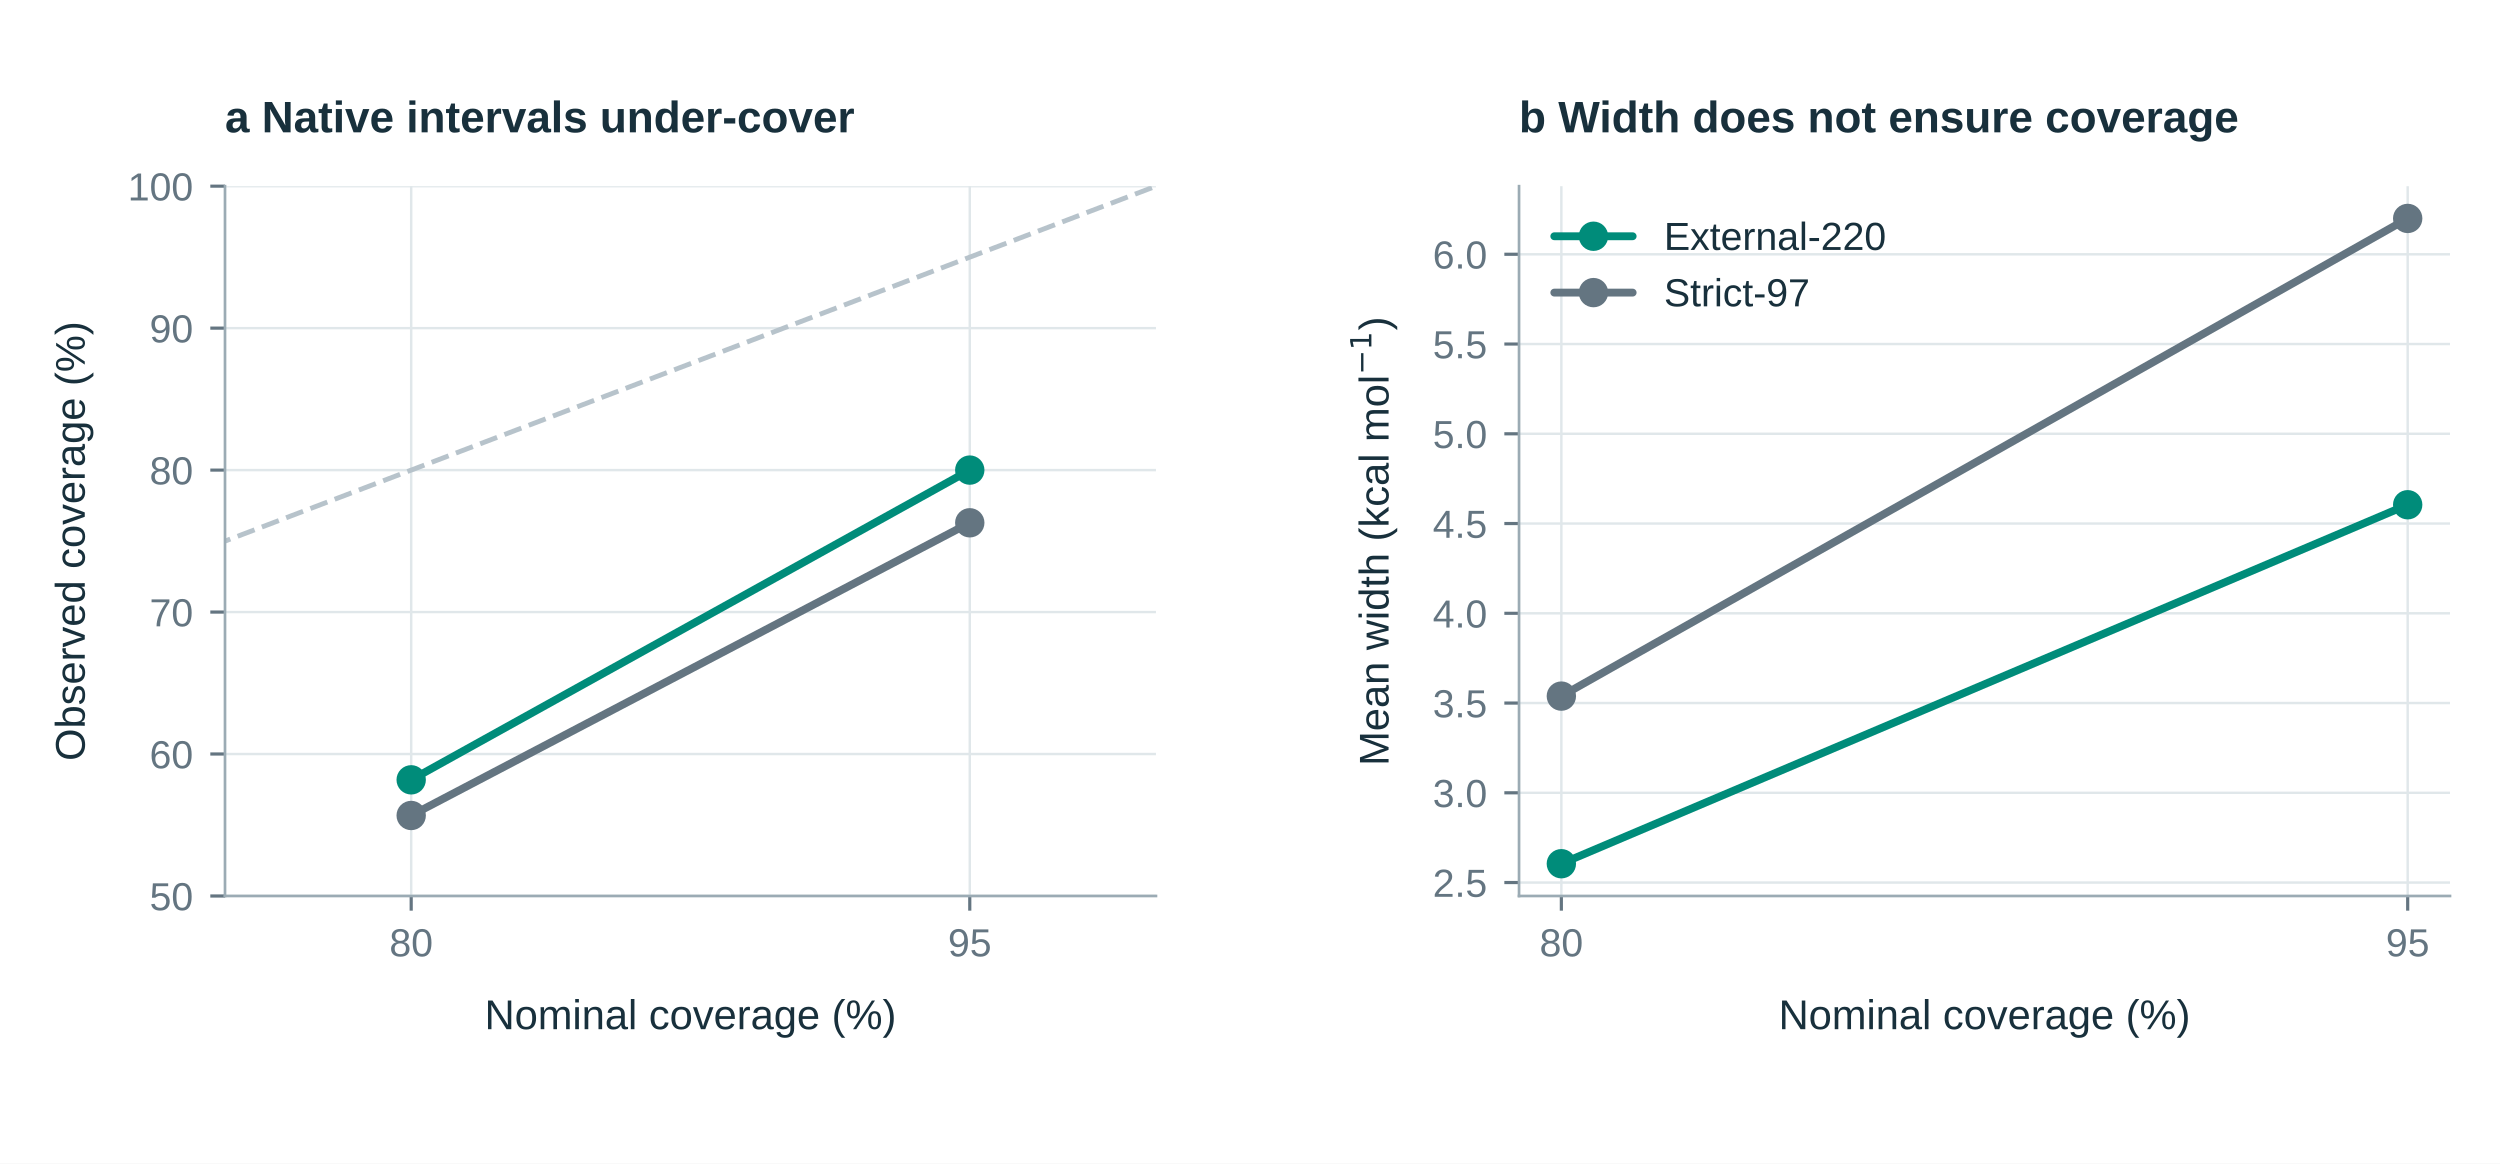
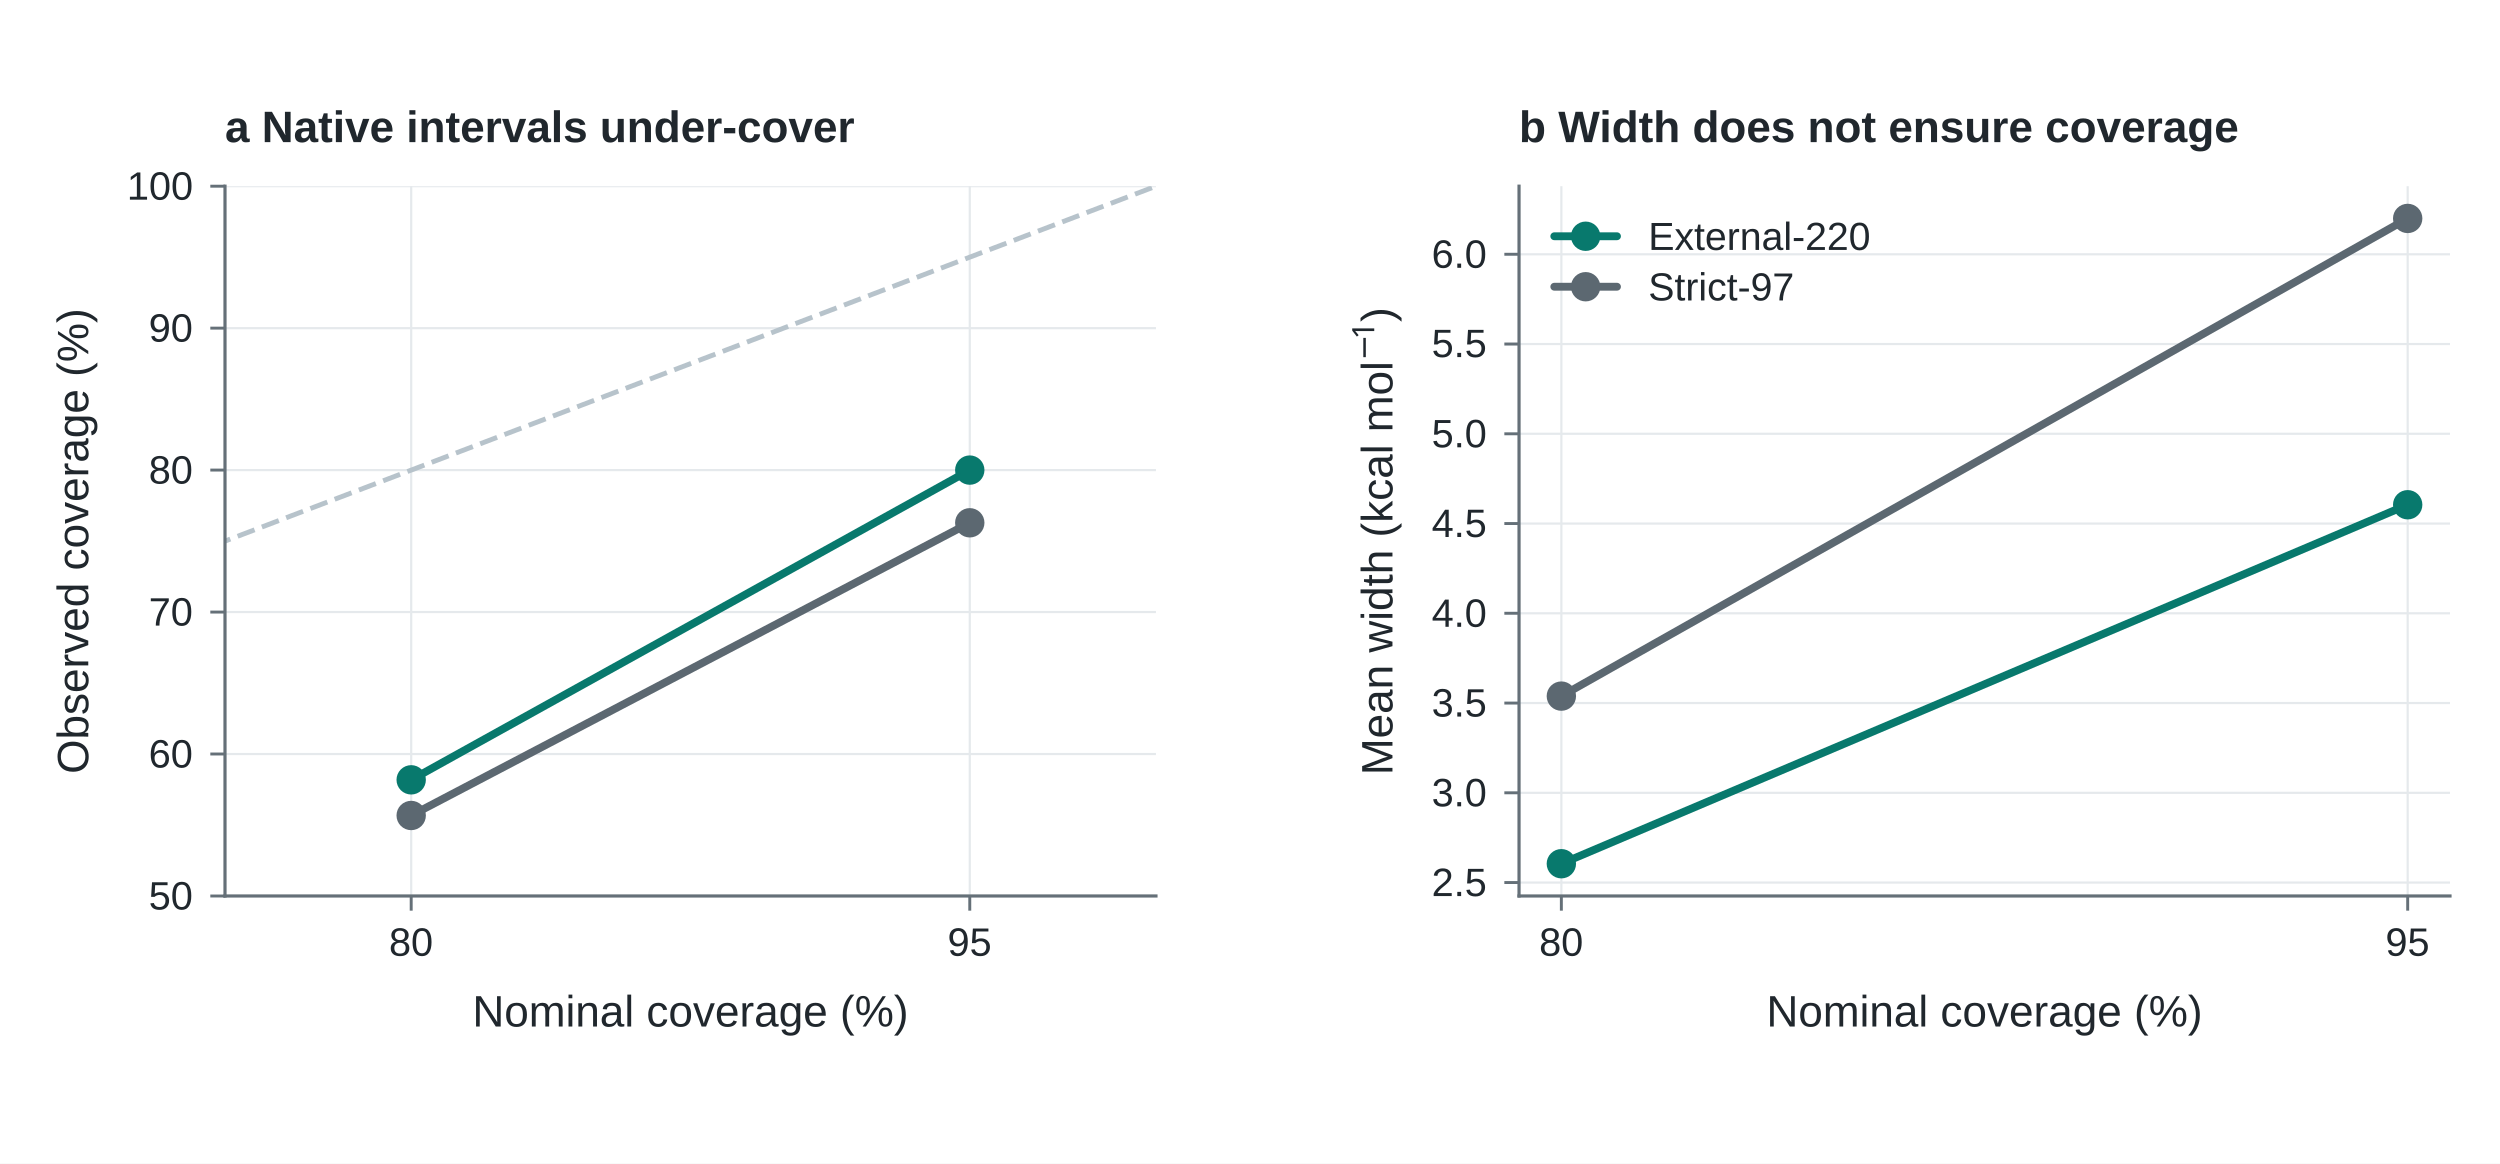
<svg xmlns="http://www.w3.org/2000/svg" xmlns:xlink="http://www.w3.org/1999/xlink" width="510.48pt" height="237.6pt" viewBox="0 0 510.48 237.6" version="1.1">
  <defs>
    <style type="text/css">*{stroke-linejoin: round; stroke-linecap: butt}</style>
  </defs>
  <g id="figure_1">
    <g id="patch_1">
      <path d="M 0 237.6 L 510.48 237.6 L 510.48 0 L 0 0 z " style="fill: #ffffff" />
    </g>
    <g id="axes_1">
      <g id="patch_2">
        <path d="M 45.943 182.952 L 236.038 182.952 L 236.038 38.016 L 45.943 38.016 z " style="fill: #ffffff" />
      </g>
      <g id="matplotlib.axis_1">
        <g id="xtick_1">
          <g id="line2d_1">
-             <path d="M 83.962 182.952 L 83.962 38.016 " clip-path="url(#p29844c9029)" style="fill: none; stroke: #e0e7ea; stroke-width: 0.5; stroke-linecap: round" />
+             <path d="M 83.962 182.952 L 83.962 38.016 " clip-path="url(#p29844c9029)" style="fill: none; stroke: #e5e9ec; stroke-width: 0.45; stroke-linecap: round" />
          </g>
          <g id="line2d_2">
            <defs>
-               <path id="m340f50b17a" d="M 0 0 L 0 3 " style="stroke: #647581; stroke-width: 0.65" />
+               <path id="mc942ff639a" d="M 0 0 L 0 3 " style="stroke: #657078; stroke-width: 0.6" />
            </defs>
            <g>
-               <use xlink:href="#m340f50b17a" x="83.962" y="182.952" style="fill: #647581; stroke: #647581; stroke-width: 0.65" />
+               <use xlink:href="#mc942ff639a" x="83.962" y="182.952" style="fill: #657078; stroke: #657078; stroke-width: 0.6" />
            </g>
          </g>
          <g id="text_1">
-             <text style="font-size: 8px; font-family: 'Arial'; text-anchor: middle; fill: #647581" x="83.962" y="195.276" transform="rotate(-0 83.96221 195.2762)">80</text>
+             <g style="fill: #20272d" transform="translate(79.42621 195.349)">
+               <text>
+                 <tspan x="0" y="-0.188" style="font-size: 8.1px; font-family: 'Arial'; fill: #20272d">8</tspan>
+                 <tspan x="4.501" y="-0.188" style="font-size: 8.1px; font-family: 'Arial'; fill: #20272d">0</tspan>
+               </text>
+             </g>
          </g>
        </g>
        <g id="xtick_2">
          <g id="line2d_3">
-             <path d="M 198.019 182.952 L 198.019 38.016 " clip-path="url(#p29844c9029)" style="fill: none; stroke: #e0e7ea; stroke-width: 0.5; stroke-linecap: round" />
+             <path d="M 198.019 182.952 L 198.019 38.016 " clip-path="url(#p29844c9029)" style="fill: none; stroke: #e5e9ec; stroke-width: 0.45; stroke-linecap: round" />
          </g>
          <g id="line2d_4">
            <g>
-               <use xlink:href="#m340f50b17a" x="198.019" y="182.952" style="fill: #647581; stroke: #647581; stroke-width: 0.65" />
+               <use xlink:href="#mc942ff639a" x="198.019" y="182.952" style="fill: #657078; stroke: #657078; stroke-width: 0.6" />
            </g>
          </g>
          <g id="text_2">
-             <text style="font-size: 8px; font-family: 'Arial'; text-anchor: middle; fill: #647581" x="198.019" y="195.276" transform="rotate(-0 198.0192 195.2762)">95</text>
+             <g style="fill: #20272d" transform="translate(193.4832 195.349)">
+               <text>
+                 <tspan x="0" y="-0.188" style="font-size: 8.1px; font-family: 'Arial'; fill: #20272d">9</tspan>
+                 <tspan x="4.501" y="-0.188" style="font-size: 8.1px; font-family: 'Arial'; fill: #20272d">5</tspan>
+               </text>
+             </g>
          </g>
        </g>
        <g id="text_3">
-           <text style="font-size: 8.5px; font-family: 'Arial'; text-anchor: middle; fill: #18303c" x="140.991" y="210.148" transform="rotate(-0 140.9907 210.148)">Nominal coverage (%)</text>
+           <text style="font-size: 9px; font-family: 'Arial'; text-anchor: middle; fill: #20272d" x="140.991" y="209.606" transform="rotate(-0 140.9907 209.6059)">Nominal coverage (%)</text>
        </g>
      </g>
      <g id="matplotlib.axis_2">
        <g id="ytick_1">
          <g id="line2d_5">
-             <path d="M 45.943 182.952 L 236.038 182.952 " clip-path="url(#p29844c9029)" style="fill: none; stroke: #e0e7ea; stroke-width: 0.5; stroke-linecap: round" />
+             <path d="M 45.943 182.952 L 236.038 182.952 " clip-path="url(#p29844c9029)" style="fill: none; stroke: #e5e9ec; stroke-width: 0.45; stroke-linecap: round" />
          </g>
          <g id="line2d_6">
            <defs>
-               <path id="m88a74166aa" d="M 0 0 L -3 0 " style="stroke: #647581; stroke-width: 0.65" />
+               <path id="ma92b5dee7b" d="M 0 0 L -3 0 " style="stroke: #657078; stroke-width: 0.6" />
            </defs>
            <g>
-               <use xlink:href="#m88a74166aa" x="45.943" y="182.952" style="fill: #647581; stroke: #647581; stroke-width: 0.65" />
+               <use xlink:href="#ma92b5dee7b" x="45.943" y="182.952" style="fill: #657078; stroke: #657078; stroke-width: 0.6" />
            </g>
          </g>
          <g id="text_4">
-             <text style="font-size: 8px; font-family: 'Arial'; text-anchor: end; fill: #647581" x="39.443" y="185.864" transform="rotate(-0 39.4432 185.8641)">50</text>
+             <g style="fill: #20272d" transform="translate(30.3712 185.9005)">
+               <text>
+                 <tspan x="0" y="-0.188" style="font-size: 8.1px; font-family: 'Arial'; fill: #20272d">5</tspan>
+                 <tspan x="4.501" y="-0.188" style="font-size: 8.1px; font-family: 'Arial'; fill: #20272d">0</tspan>
+               </text>
+             </g>
          </g>
        </g>
        <g id="ytick_2">
          <g id="line2d_7">
-             <path d="M 45.943 153.965 L 236.038 153.965 " clip-path="url(#p29844c9029)" style="fill: none; stroke: #e0e7ea; stroke-width: 0.5; stroke-linecap: round" />
+             <path d="M 45.943 153.965 L 236.038 153.965 " clip-path="url(#p29844c9029)" style="fill: none; stroke: #e5e9ec; stroke-width: 0.45; stroke-linecap: round" />
          </g>
          <g id="line2d_8">
            <g>
-               <use xlink:href="#m88a74166aa" x="45.943" y="153.965" style="fill: #647581; stroke: #647581; stroke-width: 0.65" />
+               <use xlink:href="#ma92b5dee7b" x="45.943" y="153.965" style="fill: #657078; stroke: #657078; stroke-width: 0.6" />
            </g>
          </g>
          <g id="text_5">
-             <text style="font-size: 8px; font-family: 'Arial'; text-anchor: end; fill: #647581" x="39.443" y="156.877" transform="rotate(-0 39.4432 156.8769)">60</text>
+             <g style="fill: #20272d" transform="translate(30.3712 156.9133)">
+               <text>
+                 <tspan x="0" y="-0.188" style="font-size: 8.1px; font-family: 'Arial'; fill: #20272d">6</tspan>
+                 <tspan x="4.501" y="-0.188" style="font-size: 8.1px; font-family: 'Arial'; fill: #20272d">0</tspan>
+               </text>
+             </g>
          </g>
        </g>
        <g id="ytick_3">
          <g id="line2d_9">
-             <path d="M 45.943 124.978 L 236.038 124.978 " clip-path="url(#p29844c9029)" style="fill: none; stroke: #e0e7ea; stroke-width: 0.5; stroke-linecap: round" />
+             <path d="M 45.943 124.978 L 236.038 124.978 " clip-path="url(#p29844c9029)" style="fill: none; stroke: #e5e9ec; stroke-width: 0.45; stroke-linecap: round" />
          </g>
          <g id="line2d_10">
            <g>
-               <use xlink:href="#m88a74166aa" x="45.943" y="124.978" style="fill: #647581; stroke: #647581; stroke-width: 0.65" />
+               <use xlink:href="#ma92b5dee7b" x="45.943" y="124.978" style="fill: #657078; stroke: #657078; stroke-width: 0.6" />
            </g>
          </g>
          <g id="text_6">
-             <text style="font-size: 8px; font-family: 'Arial'; text-anchor: end; fill: #647581" x="39.443" y="127.89" transform="rotate(-0 39.4432 127.8897)">70</text>
+             <g style="fill: #20272d" transform="translate(30.3712 127.9261)">
+               <text>
+                 <tspan x="0" y="-0.188" style="font-size: 8.1px; font-family: 'Arial'; fill: #20272d">7</tspan>
+                 <tspan x="4.501" y="-0.188" style="font-size: 8.1px; font-family: 'Arial'; fill: #20272d">0</tspan>
+               </text>
+             </g>
          </g>
        </g>
        <g id="ytick_4">
          <g id="line2d_11">
-             <path d="M 45.943 95.99 L 236.038 95.99 " clip-path="url(#p29844c9029)" style="fill: none; stroke: #e0e7ea; stroke-width: 0.5; stroke-linecap: round" />
+             <path d="M 45.943 95.99 L 236.038 95.99 " clip-path="url(#p29844c9029)" style="fill: none; stroke: #e5e9ec; stroke-width: 0.45; stroke-linecap: round" />
          </g>
          <g id="line2d_12">
            <g>
-               <use xlink:href="#m88a74166aa" x="45.943" y="95.99" style="fill: #647581; stroke: #647581; stroke-width: 0.65" />
+               <use xlink:href="#ma92b5dee7b" x="45.943" y="95.99" style="fill: #657078; stroke: #657078; stroke-width: 0.6" />
            </g>
          </g>
          <g id="text_7">
-             <text style="font-size: 8px; font-family: 'Arial'; text-anchor: end; fill: #647581" x="39.443" y="98.903" transform="rotate(-0 39.4432 98.90251)">80</text>
+             <g style="fill: #20272d" transform="translate(30.3712 98.93891)">
+               <text>
+                 <tspan x="0" y="-0.188" style="font-size: 8.1px; font-family: 'Arial'; fill: #20272d">8</tspan>
+                 <tspan x="4.501" y="-0.188" style="font-size: 8.1px; font-family: 'Arial'; fill: #20272d">0</tspan>
+               </text>
+             </g>
          </g>
        </g>
        <g id="ytick_5">
          <g id="line2d_13">
-             <path d="M 45.943 67.003 L 236.038 67.003 " clip-path="url(#p29844c9029)" style="fill: none; stroke: #e0e7ea; stroke-width: 0.5; stroke-linecap: round" />
+             <path d="M 45.943 67.003 L 236.038 67.003 " clip-path="url(#p29844c9029)" style="fill: none; stroke: #e5e9ec; stroke-width: 0.45; stroke-linecap: round" />
          </g>
          <g id="line2d_14">
            <g>
-               <use xlink:href="#m88a74166aa" x="45.943" y="67.003" style="fill: #647581; stroke: #647581; stroke-width: 0.65" />
+               <use xlink:href="#ma92b5dee7b" x="45.943" y="67.003" style="fill: #657078; stroke: #657078; stroke-width: 0.6" />
            </g>
          </g>
          <g id="text_8">
-             <text style="font-size: 8px; font-family: 'Arial'; text-anchor: end; fill: #647581" x="39.443" y="69.915" transform="rotate(-0 39.4432 69.91531)">90</text>
+             <g style="fill: #20272d" transform="translate(30.3712 69.95171)">
+               <text>
+                 <tspan x="0" y="-0.188" style="font-size: 8.1px; font-family: 'Arial'; fill: #20272d">9</tspan>
+                 <tspan x="4.501" y="-0.188" style="font-size: 8.1px; font-family: 'Arial'; fill: #20272d">0</tspan>
+               </text>
+             </g>
          </g>
        </g>
        <g id="ytick_6">
          <g id="line2d_15">
-             <path d="M 45.943 38.016 L 236.038 38.016 " clip-path="url(#p29844c9029)" style="fill: none; stroke: #e0e7ea; stroke-width: 0.5; stroke-linecap: round" />
+             <path d="M 45.943 38.016 L 236.038 38.016 " clip-path="url(#p29844c9029)" style="fill: none; stroke: #e5e9ec; stroke-width: 0.45; stroke-linecap: round" />
          </g>
          <g id="line2d_16">
            <g>
-               <use xlink:href="#m88a74166aa" x="45.943" y="38.016" style="fill: #647581; stroke: #647581; stroke-width: 0.65" />
+               <use xlink:href="#ma92b5dee7b" x="45.943" y="38.016" style="fill: #657078; stroke: #657078; stroke-width: 0.6" />
            </g>
          </g>
          <g id="text_9">
-             <text style="font-size: 8px; font-family: 'Arial'; text-anchor: end; fill: #647581" x="39.443" y="40.928" transform="rotate(-0 39.4432 40.92811)">100</text>
+             <g style="fill: #20272d" transform="translate(25.9162 40.96451)">
+               <text>
+                 <tspan x="0" y="-0.188" style="font-size: 8.1px; font-family: 'Arial'; fill: #20272d">1</tspan>
+                 <tspan x="4.501" y="-0.188" style="font-size: 8.1px; font-family: 'Arial'; fill: #20272d">0</tspan>
+                 <tspan x="9.003" y="-0.188" style="font-size: 8.1px; font-family: 'Arial'; fill: #20272d">0</tspan>
+               </text>
+             </g>
          </g>
        </g>
        <g id="text_10">
-           <text style="font-size: 8.5px; font-family: 'Arial'; text-anchor: middle; fill: #18303c" x="17.308" y="110.484" transform="rotate(-90 17.30797 110.484)">Observed coverage (%)</text>
+           <text style="font-size: 9px; font-family: 'Arial'; text-anchor: middle; fill: #20272d" x="18.022" y="110.484" transform="rotate(-90 18.02198 110.484)">Observed coverage (%)</text>
        </g>
      </g>
      <g id="line2d_17">
-         <path d="M 83.962 159.235 L 198.019 95.99 " clip-path="url(#p29844c9029)" style="fill: none; stroke: #008c7a; stroke-width: 1.6; stroke-linecap: round" />
+         <path d="M 83.962 159.235 L 198.019 95.99 " clip-path="url(#p29844c9029)" style="fill: none; stroke: #08796d; stroke-width: 1.6; stroke-linecap: round" />
        <defs>
-           <path id="m83ac0d9db2" d="M 0 2.5 C 0.663 2.5 1.299 2.237 1.768 1.768 C 2.237 1.299 2.5 0.663 2.5 0 C 2.5 -0.663 2.237 -1.299 1.768 -1.768 C 1.299 -2.237 0.663 -2.5 0 -2.5 C -0.663 -2.5 -1.299 -2.237 -1.768 -1.768 C -2.237 -1.299 -2.5 -0.663 -2.5 0 C -2.5 0.663 -2.237 1.299 -1.768 1.768 C -1.299 2.237 -0.663 2.5 0 2.5 z " style="stroke: #008c7a" />
+           <path id="m6e6e0b9aa0" d="M 0 2.5 C 0.663 2.5 1.299 2.237 1.768 1.768 C 2.237 1.299 2.5 0.663 2.5 0 C 2.5 -0.663 2.237 -1.299 1.768 -1.768 C 1.299 -2.237 0.663 -2.5 0 -2.5 C -0.663 -2.5 -1.299 -2.237 -1.768 -1.768 C -2.237 -1.299 -2.5 -0.663 -2.5 0 C -2.5 0.663 -2.237 1.299 -1.768 1.768 C -1.299 2.237 -0.663 2.5 0 2.5 z " style="stroke: #08796d" />
        </defs>
        <g clip-path="url(#p29844c9029)">
-           <use xlink:href="#m83ac0d9db2" x="83.962" y="159.235" style="fill: #008c7a; stroke: #008c7a" />
-           <use xlink:href="#m83ac0d9db2" x="198.019" y="95.99" style="fill: #008c7a; stroke: #008c7a" />
+           <use xlink:href="#m6e6e0b9aa0" x="83.962" y="159.235" style="fill: #08796d; stroke: #08796d" />
+           <use xlink:href="#m6e6e0b9aa0" x="198.019" y="95.99" style="fill: #08796d; stroke: #08796d" />
        </g>
      </g>
      <g id="line2d_18">
-         <path d="M 83.962 166.516 L 198.019 106.749 " clip-path="url(#p29844c9029)" style="fill: none; stroke: #647581; stroke-width: 1.6; stroke-linecap: round" />
+         <path d="M 83.962 166.516 L 198.019 106.749 " clip-path="url(#p29844c9029)" style="fill: none; stroke: #5c6871; stroke-width: 1.6; stroke-linecap: round" />
        <defs>
-           <path id="m5857e7aac3" d="M 0 2.5 C 0.663 2.5 1.299 2.237 1.768 1.768 C 2.237 1.299 2.5 0.663 2.5 0 C 2.5 -0.663 2.237 -1.299 1.768 -1.768 C 1.299 -2.237 0.663 -2.5 0 -2.5 C -0.663 -2.5 -1.299 -2.237 -1.768 -1.768 C -2.237 -1.299 -2.5 -0.663 -2.5 0 C -2.5 0.663 -2.237 1.299 -1.768 1.768 C -1.299 2.237 -0.663 2.5 0 2.5 z " style="stroke: #647581" />
+           <path id="mc5d1fe14ae" d="M 0 2.5 C 0.663 2.5 1.299 2.237 1.768 1.768 C 2.237 1.299 2.5 0.663 2.5 0 C 2.5 -0.663 2.237 -1.299 1.768 -1.768 C 1.299 -2.237 0.663 -2.5 0 -2.5 C -0.663 -2.5 -1.299 -2.237 -1.768 -1.768 C -2.237 -1.299 -2.5 -0.663 -2.5 0 C -2.5 0.663 -2.237 1.299 -1.768 1.768 C -1.299 2.237 -0.663 2.5 0 2.5 z " style="stroke: #5c6871" />
        </defs>
        <g clip-path="url(#p29844c9029)">
-           <use xlink:href="#m5857e7aac3" x="83.962" y="166.516" style="fill: #647581; stroke: #647581" />
-           <use xlink:href="#m5857e7aac3" x="198.019" y="106.749" style="fill: #647581; stroke: #647581" />
+           <use xlink:href="#mc5d1fe14ae" x="83.962" y="166.516" style="fill: #5c6871; stroke: #5c6871" />
+           <use xlink:href="#mc5d1fe14ae" x="198.019" y="106.749" style="fill: #5c6871; stroke: #5c6871" />
        </g>
      </g>
      <g id="line2d_19">
        <path d="M -1 128.38 L 236.038 38.016 " clip-path="url(#p29844c9029)" style="fill: none; stroke-dasharray: 3.7,1.6; stroke-dashoffset: 0; stroke: #b7c3cb" />
      </g>
      <g id="patch_3">
-         <path d="M 45.943 182.952 L 45.943 38.016 " style="fill: none; stroke: #9babb4; stroke-width: 0.55; stroke-linejoin: miter; stroke-linecap: square" />
+         <path d="M 45.943 182.952 L 45.943 38.016 " style="fill: none; stroke: #657078; stroke-width: 0.65; stroke-linejoin: miter; stroke-linecap: square" />
      </g>
      <g id="patch_4">
-         <path d="M 45.943 182.952 L 236.038 182.952 " style="fill: none; stroke: #9babb4; stroke-width: 0.55; stroke-linejoin: miter; stroke-linecap: square" />
+         <path d="M 45.943 182.952 L 236.038 182.952 " style="fill: none; stroke: #657078; stroke-width: 0.65; stroke-linejoin: miter; stroke-linecap: square" />
      </g>
      <g id="text_11">
-         <text style="font-weight: 700; font-size: 9px; font-family: 'Arial'; text-anchor: start; fill: #18303c" x="45.943" y="27.016" transform="rotate(-0 45.9432 27.016)">a  Native intervals under-cover</text>
+         <text style="font-weight: 700; font-size: 9px; font-family: 'Arial'; text-anchor: start; fill: #20272d" x="45.943" y="29.016" transform="rotate(-0 45.9432 29.016)">a  Native intervals under-cover</text>
      </g>
    </g>
    <g id="axes_2">
      <g id="patch_5">
        <path d="M 310.175 182.952 L 500.27 182.952 L 500.27 38.016 L 310.175 38.016 z " style="fill: #ffffff" />
      </g>
      <g id="matplotlib.axis_3">
        <g id="xtick_3">
          <g id="line2d_20">
-             <path d="M 318.816 182.952 L 318.816 38.016 " clip-path="url(#p7d4bf83139)" style="fill: none; stroke: #e0e7ea; stroke-width: 0.5; stroke-linecap: round" />
+             <path d="M 318.816 182.952 L 318.816 38.016 " clip-path="url(#p7d4bf83139)" style="fill: none; stroke: #e5e9ec; stroke-width: 0.45; stroke-linecap: round" />
          </g>
          <g id="line2d_21">
            <g>
-               <use xlink:href="#m340f50b17a" x="318.816" y="182.952" style="fill: #647581; stroke: #647581; stroke-width: 0.65" />
+               <use xlink:href="#mc942ff639a" x="318.816" y="182.952" style="fill: #657078; stroke: #657078; stroke-width: 0.6" />
            </g>
          </g>
          <g id="text_12">
-             <text style="font-size: 8px; font-family: 'Arial'; text-anchor: middle; fill: #647581" x="318.816" y="195.276" transform="rotate(-0 318.816 195.2762)">80</text>
+             <g style="fill: #20272d" transform="translate(314.28 195.349)">
+               <text>
+                 <tspan x="0" y="-0.188" style="font-size: 8.1px; font-family: 'Arial'; fill: #20272d">8</tspan>
+                 <tspan x="4.501" y="-0.188" style="font-size: 8.1px; font-family: 'Arial'; fill: #20272d">0</tspan>
+               </text>
+             </g>
          </g>
        </g>
        <g id="xtick_4">
          <g id="line2d_22">
-             <path d="M 491.63 182.952 L 491.63 38.016 " clip-path="url(#p7d4bf83139)" style="fill: none; stroke: #e0e7ea; stroke-width: 0.5; stroke-linecap: round" />
+             <path d="M 491.63 182.952 L 491.63 38.016 " clip-path="url(#p7d4bf83139)" style="fill: none; stroke: #e5e9ec; stroke-width: 0.45; stroke-linecap: round" />
          </g>
          <g id="line2d_23">
            <g>
-               <use xlink:href="#m340f50b17a" x="491.63" y="182.952" style="fill: #647581; stroke: #647581; stroke-width: 0.65" />
+               <use xlink:href="#mc942ff639a" x="491.63" y="182.952" style="fill: #657078; stroke: #657078; stroke-width: 0.6" />
            </g>
          </g>
          <g id="text_13">
-             <text style="font-size: 8px; font-family: 'Arial'; text-anchor: middle; fill: #647581" x="491.63" y="195.276" transform="rotate(-0 491.6297 195.2762)">95</text>
+             <g style="fill: #20272d" transform="translate(487.0937 195.349)">
+               <text>
+                 <tspan x="0" y="-0.188" style="font-size: 8.1px; font-family: 'Arial'; fill: #20272d">9</tspan>
+                 <tspan x="4.501" y="-0.188" style="font-size: 8.1px; font-family: 'Arial'; fill: #20272d">5</tspan>
+               </text>
+             </g>
          </g>
        </g>
        <g id="text_14">
-           <text style="font-size: 8.5px; font-family: 'Arial'; text-anchor: middle; fill: #18303c" x="405.223" y="210.148" transform="rotate(-0 405.2229 210.148)">Nominal coverage (%)</text>
+           <text style="font-size: 9px; font-family: 'Arial'; text-anchor: middle; fill: #20272d" x="405.223" y="209.606" transform="rotate(-0 405.2229 209.6059)">Nominal coverage (%)</text>
        </g>
      </g>
      <g id="matplotlib.axis_4">
        <g id="ytick_7">
          <g id="line2d_24">
-             <path d="M 310.175 180.211 L 500.27 180.211 " clip-path="url(#p7d4bf83139)" style="fill: none; stroke: #e0e7ea; stroke-width: 0.5; stroke-linecap: round" />
+             <path d="M 310.175 180.211 L 500.27 180.211 " clip-path="url(#p7d4bf83139)" style="fill: none; stroke: #e5e9ec; stroke-width: 0.45; stroke-linecap: round" />
          </g>
          <g id="line2d_25">
            <g>
-               <use xlink:href="#m88a74166aa" x="310.175" y="180.211" style="fill: #647581; stroke: #647581; stroke-width: 0.65" />
+               <use xlink:href="#ma92b5dee7b" x="310.175" y="180.211" style="fill: #657078; stroke: #657078; stroke-width: 0.6" />
            </g>
          </g>
          <g id="text_15">
-             <text style="font-size: 8px; font-family: 'Arial'; text-anchor: end; fill: #647581" x="303.675" y="183.124" transform="rotate(-0 303.6753 183.1236)">2.5</text>
+             <g style="fill: #20272d" transform="translate(292.3353 183.16)">
+               <text>
+                 <tspan x="0" y="-0.188" style="font-size: 8.1px; font-family: 'Arial'; fill: #20272d">2</tspan>
+                 <tspan x="4.501" y="-0.188" style="font-size: 8.1px; font-family: 'Arial'; fill: #20272d">.</tspan>
+                 <tspan x="6.75" y="-0.188" style="font-size: 8.1px; font-family: 'Arial'; fill: #20272d">5</tspan>
+               </text>
+             </g>
          </g>
        </g>
        <g id="ytick_8">
          <g id="line2d_26">
-             <path d="M 310.175 161.884 L 500.27 161.884 " clip-path="url(#p7d4bf83139)" style="fill: none; stroke: #e0e7ea; stroke-width: 0.5; stroke-linecap: round" />
+             <path d="M 310.175 161.884 L 500.27 161.884 " clip-path="url(#p7d4bf83139)" style="fill: none; stroke: #e5e9ec; stroke-width: 0.45; stroke-linecap: round" />
          </g>
          <g id="line2d_27">
            <g>
-               <use xlink:href="#m88a74166aa" x="310.175" y="161.884" style="fill: #647581; stroke: #647581; stroke-width: 0.65" />
+               <use xlink:href="#ma92b5dee7b" x="310.175" y="161.884" style="fill: #657078; stroke: #657078; stroke-width: 0.6" />
            </g>
          </g>
          <g id="text_16">
-             <text style="font-size: 8px; font-family: 'Arial'; text-anchor: end; fill: #647581" x="303.675" y="164.796" transform="rotate(-0 303.6753 164.7964)">3.0</text>
+             <g style="fill: #20272d" transform="translate(292.3353 164.8329)">
+               <text>
+                 <tspan x="0" y="-0.188" style="font-size: 8.1px; font-family: 'Arial'; fill: #20272d">3</tspan>
+                 <tspan x="4.501" y="-0.188" style="font-size: 8.1px; font-family: 'Arial'; fill: #20272d">.</tspan>
+                 <tspan x="6.75" y="-0.188" style="font-size: 8.1px; font-family: 'Arial'; fill: #20272d">0</tspan>
+               </text>
+             </g>
          </g>
        </g>
        <g id="ytick_9">
          <g id="line2d_28">
-             <path d="M 310.175 143.557 L 500.27 143.557 " clip-path="url(#p7d4bf83139)" style="fill: none; stroke: #e0e7ea; stroke-width: 0.5; stroke-linecap: round" />
+             <path d="M 310.175 143.557 L 500.27 143.557 " clip-path="url(#p7d4bf83139)" style="fill: none; stroke: #e5e9ec; stroke-width: 0.45; stroke-linecap: round" />
          </g>
          <g id="line2d_29">
            <g>
-               <use xlink:href="#m88a74166aa" x="310.175" y="143.557" style="fill: #647581; stroke: #647581; stroke-width: 0.65" />
+               <use xlink:href="#ma92b5dee7b" x="310.175" y="143.557" style="fill: #657078; stroke: #657078; stroke-width: 0.6" />
            </g>
          </g>
          <g id="text_17">
-             <text style="font-size: 8px; font-family: 'Arial'; text-anchor: end; fill: #647581" x="303.675" y="146.469" transform="rotate(-0 303.6753 146.4693)">3.5</text>
+             <g style="fill: #20272d" transform="translate(292.3353 146.5057)">
+               <text>
+                 <tspan x="0" y="-0.188" style="font-size: 8.1px; font-family: 'Arial'; fill: #20272d">3</tspan>
+                 <tspan x="4.501" y="-0.188" style="font-size: 8.1px; font-family: 'Arial'; fill: #20272d">.</tspan>
+                 <tspan x="6.75" y="-0.188" style="font-size: 8.1px; font-family: 'Arial'; fill: #20272d">5</tspan>
+               </text>
+             </g>
          </g>
        </g>
        <g id="ytick_10">
          <g id="line2d_30">
-             <path d="M 310.175 125.23 L 500.27 125.23 " clip-path="url(#p7d4bf83139)" style="fill: none; stroke: #e0e7ea; stroke-width: 0.5; stroke-linecap: round" />
+             <path d="M 310.175 125.23 L 500.27 125.23 " clip-path="url(#p7d4bf83139)" style="fill: none; stroke: #e5e9ec; stroke-width: 0.45; stroke-linecap: round" />
          </g>
          <g id="line2d_31">
            <g>
-               <use xlink:href="#m88a74166aa" x="310.175" y="125.23" style="fill: #647581; stroke: #647581; stroke-width: 0.65" />
+               <use xlink:href="#ma92b5dee7b" x="310.175" y="125.23" style="fill: #657078; stroke: #657078; stroke-width: 0.6" />
            </g>
          </g>
          <g id="text_18">
-             <text style="font-size: 8px; font-family: 'Arial'; text-anchor: end; fill: #647581" x="303.675" y="128.142" transform="rotate(-0 303.6753 128.1422)">4.0</text>
+             <g style="fill: #20272d" transform="translate(292.3353 128.1786)">
+               <text>
+                 <tspan x="0" y="-0.188" style="font-size: 8.1px; font-family: 'Arial'; fill: #20272d">4</tspan>
+                 <tspan x="4.501" y="-0.188" style="font-size: 8.1px; font-family: 'Arial'; fill: #20272d">.</tspan>
+                 <tspan x="6.75" y="-0.188" style="font-size: 8.1px; font-family: 'Arial'; fill: #20272d">0</tspan>
+               </text>
+             </g>
          </g>
        </g>
        <g id="ytick_11">
          <g id="line2d_32">
-             <path d="M 310.175 106.903 L 500.27 106.903 " clip-path="url(#p7d4bf83139)" style="fill: none; stroke: #e0e7ea; stroke-width: 0.5; stroke-linecap: round" />
+             <path d="M 310.175 106.903 L 500.27 106.903 " clip-path="url(#p7d4bf83139)" style="fill: none; stroke: #e5e9ec; stroke-width: 0.45; stroke-linecap: round" />
          </g>
          <g id="line2d_33">
            <g>
-               <use xlink:href="#m88a74166aa" x="310.175" y="106.903" style="fill: #647581; stroke: #647581; stroke-width: 0.65" />
+               <use xlink:href="#ma92b5dee7b" x="310.175" y="106.903" style="fill: #657078; stroke: #657078; stroke-width: 0.6" />
            </g>
          </g>
          <g id="text_19">
-             <text style="font-size: 8px; font-family: 'Arial'; text-anchor: end; fill: #647581" x="303.675" y="109.815" transform="rotate(-0 303.6753 109.815)">4.5</text>
+             <g style="fill: #20272d" transform="translate(292.3353 109.8514)">
+               <text>
+                 <tspan x="0" y="-0.203" style="font-size: 8.1px; font-family: 'Arial'; fill: #20272d">4</tspan>
+                 <tspan x="4.501" y="-0.203" style="font-size: 8.1px; font-family: 'Arial'; fill: #20272d">.</tspan>
+                 <tspan x="6.75" y="-0.203" style="font-size: 8.1px; font-family: 'Arial'; fill: #20272d">5</tspan>
+               </text>
+             </g>
          </g>
        </g>
        <g id="ytick_12">
          <g id="line2d_34">
-             <path d="M 310.175 88.576 L 500.27 88.576 " clip-path="url(#p7d4bf83139)" style="fill: none; stroke: #e0e7ea; stroke-width: 0.5; stroke-linecap: round" />
+             <path d="M 310.175 88.576 L 500.27 88.576 " clip-path="url(#p7d4bf83139)" style="fill: none; stroke: #e5e9ec; stroke-width: 0.45; stroke-linecap: round" />
          </g>
          <g id="line2d_35">
            <g>
-               <use xlink:href="#m88a74166aa" x="310.175" y="88.576" style="fill: #647581; stroke: #647581; stroke-width: 0.65" />
+               <use xlink:href="#ma92b5dee7b" x="310.175" y="88.576" style="fill: #657078; stroke: #657078; stroke-width: 0.6" />
            </g>
          </g>
          <g id="text_20">
-             <text style="font-size: 8px; font-family: 'Arial'; text-anchor: end; fill: #647581" x="303.675" y="91.488" transform="rotate(-0 303.6753 91.48791)">5.0</text>
+             <g style="fill: #20272d" transform="translate(292.3353 91.52431)">
+               <text>
+                 <tspan x="0" y="-0.188" style="font-size: 8.1px; font-family: 'Arial'; fill: #20272d">5</tspan>
+                 <tspan x="4.501" y="-0.188" style="font-size: 8.1px; font-family: 'Arial'; fill: #20272d">.</tspan>
+                 <tspan x="6.75" y="-0.188" style="font-size: 8.1px; font-family: 'Arial'; fill: #20272d">0</tspan>
+               </text>
+             </g>
          </g>
        </g>
        <g id="ytick_13">
          <g id="line2d_36">
-             <path d="M 310.175 70.249 L 500.27 70.249 " clip-path="url(#p7d4bf83139)" style="fill: none; stroke: #e0e7ea; stroke-width: 0.5; stroke-linecap: round" />
+             <path d="M 310.175 70.249 L 500.27 70.249 " clip-path="url(#p7d4bf83139)" style="fill: none; stroke: #e5e9ec; stroke-width: 0.45; stroke-linecap: round" />
          </g>
          <g id="line2d_37">
            <g>
-               <use xlink:href="#m88a74166aa" x="310.175" y="70.249" style="fill: #647581; stroke: #647581; stroke-width: 0.65" />
+               <use xlink:href="#ma92b5dee7b" x="310.175" y="70.249" style="fill: #657078; stroke: #657078; stroke-width: 0.6" />
            </g>
          </g>
          <g id="text_21">
-             <text style="font-size: 8px; font-family: 'Arial'; text-anchor: end; fill: #647581" x="303.675" y="73.161" transform="rotate(-0 303.6753 73.16078)">5.5</text>
+             <g style="fill: #20272d" transform="translate(292.3353 73.19718)">
+               <text>
+                 <tspan x="0" y="-0.281" style="font-size: 8.1px; font-family: 'Arial'; fill: #20272d">5</tspan>
+                 <tspan x="4.501" y="-0.281" style="font-size: 8.1px; font-family: 'Arial'; fill: #20272d">.</tspan>
+                 <tspan x="6.75" y="-0.281" style="font-size: 8.1px; font-family: 'Arial'; fill: #20272d">5</tspan>
+               </text>
+             </g>
          </g>
        </g>
        <g id="ytick_14">
          <g id="line2d_38">
-             <path d="M 310.175 51.922 L 500.27 51.922 " clip-path="url(#p7d4bf83139)" style="fill: none; stroke: #e0e7ea; stroke-width: 0.5; stroke-linecap: round" />
+             <path d="M 310.175 51.922 L 500.27 51.922 " clip-path="url(#p7d4bf83139)" style="fill: none; stroke: #e5e9ec; stroke-width: 0.45; stroke-linecap: round" />
          </g>
          <g id="line2d_39">
            <g>
-               <use xlink:href="#m88a74166aa" x="310.175" y="51.922" style="fill: #647581; stroke: #647581; stroke-width: 0.65" />
+               <use xlink:href="#ma92b5dee7b" x="310.175" y="51.922" style="fill: #657078; stroke: #657078; stroke-width: 0.6" />
            </g>
          </g>
          <g id="text_22">
-             <text style="font-size: 8px; font-family: 'Arial'; text-anchor: end; fill: #647581" x="303.675" y="54.834" transform="rotate(-0 303.6753 54.83364)">6.0</text>
+             <g style="fill: #20272d" transform="translate(292.3353 54.87005)">
+               <text>
+                 <tspan x="0" y="-0.188" style="font-size: 8.1px; font-family: 'Arial'; fill: #20272d">6</tspan>
+                 <tspan x="4.501" y="-0.188" style="font-size: 8.1px; font-family: 'Arial'; fill: #20272d">.</tspan>
+                 <tspan x="6.75" y="-0.188" style="font-size: 8.1px; font-family: 'Arial'; fill: #20272d">0</tspan>
+               </text>
+             </g>
          </g>
        </g>
        <g id="text_23">
-           <g style="fill: #18303c" transform="translate(283.6853 156.384) rotate(-90)">
+           <g style="fill: #20272d" transform="translate(284.3553 158.274) rotate(-90)">
            <text>
-               <tspan x="0" y="-0.147" style="font-size: 8.5px; font-family: 'Arial'; fill: #18303c">M</tspan>
-               <tspan x="7.081" y="-0.147" style="font-size: 8.5px; font-family: 'Arial'; fill: #18303c">e</tspan>
-               <tspan x="11.808" y="-0.147" style="font-size: 8.5px; font-family: 'Arial'; fill: #18303c">a</tspan>
-               <tspan x="16.535" y="-0.147" style="font-size: 8.5px; font-family: 'Arial'; fill: #18303c">n</tspan>
-               <tspan x="21.262" y="-0.147" style="font-size: 8.5px; font-family: 'Arial'; fill: #18303c"> </tspan>
-               <tspan x="23.624" y="-0.147" style="font-size: 8.5px; font-family: 'Arial'; fill: #18303c">w</tspan>
-               <tspan x="29.762" y="-0.147" style="font-size: 8.5px; font-family: 'Arial'; fill: #18303c">i</tspan>
-               <tspan x="31.651" y="-0.147" style="font-size: 8.5px; font-family: 'Arial'; fill: #18303c">d</tspan>
-               <tspan x="36.378" y="-0.147" style="font-size: 8.5px; font-family: 'Arial'; fill: #18303c">t</tspan>
-               <tspan x="38.74" y="-0.147" style="font-size: 8.5px; font-family: 'Arial'; fill: #18303c">h</tspan>
-               <tspan x="43.467" y="-0.147" style="font-size: 8.5px; font-family: 'Arial'; fill: #18303c"> </tspan>
-               <tspan x="45.829" y="-0.147" style="font-size: 8.5px; font-family: 'Arial'; fill: #18303c">(</tspan>
-               <tspan x="48.659" y="-0.147" style="font-size: 8.5px; font-family: 'Arial'; fill: #18303c">k</tspan>
-               <tspan x="52.909" y="-0.147" style="font-size: 8.5px; font-family: 'Arial'; fill: #18303c">c</tspan>
-               <tspan x="57.159" y="-0.147" style="font-size: 8.5px; font-family: 'Arial'; fill: #18303c">a</tspan>
-               <tspan x="61.886" y="-0.147" style="font-size: 8.5px; font-family: 'Arial'; fill: #18303c">l</tspan>
-               <tspan x="63.775" y="-0.147" style="font-size: 8.5px; font-family: 'Arial'; fill: #18303c"> </tspan>
-               <tspan x="66.136" y="-0.147" style="font-size: 8.5px; font-family: 'Arial'; fill: #18303c">m</tspan>
-               <tspan x="73.217" y="-0.147" style="font-size: 8.5px; font-family: 'Arial'; fill: #18303c">o</tspan>
-               <tspan x="77.944" y="-0.147" style="font-size: 8.5px; font-family: 'Arial'; fill: #18303c">l</tspan>
-               <tspan x="88.918" y="-0.147" style="font-size: 8.5px; font-family: 'Arial'; fill: #18303c">)</tspan>
-               <tspan x="79.914" y="-3.658" style="font-size: 5.95px; font-family: 'DejaVu Sans'; fill: #18303c">−</tspan>
-               <tspan x="84.9" y="-3.658" style="font-size: 5.95px; font-family: 'DejaVu Sans'; fill: #18303c">1</tspan>
+               <tspan x="0" y="-0.028" style="font-size: 9px; font-family: 'Arial'; fill: #20272d">M</tspan>
+               <tspan x="7.497" y="-0.028" style="font-size: 9px; font-family: 'Arial'; fill: #20272d">e</tspan>
+               <tspan x="12.502" y="-0.028" style="font-size: 9px; font-family: 'Arial'; fill: #20272d">a</tspan>
+               <tspan x="17.508" y="-0.028" style="font-size: 9px; font-family: 'Arial'; fill: #20272d">n</tspan>
+               <tspan x="22.513" y="-0.028" style="font-size: 9px; font-family: 'Arial'; fill: #20272d"> </tspan>
+               <tspan x="25.014" y="-0.028" style="font-size: 9px; font-family: 'Arial'; fill: #20272d">w</tspan>
+               <tspan x="31.513" y="-0.028" style="font-size: 9px; font-family: 'Arial'; fill: #20272d">i</tspan>
+               <tspan x="33.513" y="-0.028" style="font-size: 9px; font-family: 'Arial'; fill: #20272d">d</tspan>
+               <tspan x="38.518" y="-0.028" style="font-size: 9px; font-family: 'Arial'; fill: #20272d">t</tspan>
+               <tspan x="41.019" y="-0.028" style="font-size: 9px; font-family: 'Arial'; fill: #20272d">h</tspan>
+               <tspan x="46.024" y="-0.028" style="font-size: 9px; font-family: 'Arial'; fill: #20272d"> </tspan>
+               <tspan x="48.524" y="-0.028" style="font-size: 9px; font-family: 'Arial'; fill: #20272d">(</tspan>
+               <tspan x="51.521" y="-0.028" style="font-size: 9px; font-family: 'Arial'; fill: #20272d">k</tspan>
+               <tspan x="56.021" y="-0.028" style="font-size: 9px; font-family: 'Arial'; fill: #20272d">c</tspan>
+               <tspan x="60.521" y="-0.028" style="font-size: 9px; font-family: 'Arial'; fill: #20272d">a</tspan>
+               <tspan x="65.527" y="-0.028" style="font-size: 9px; font-family: 'Arial'; fill: #20272d">l</tspan>
+               <tspan x="67.526" y="-0.028" style="font-size: 9px; font-family: 'Arial'; fill: #20272d"> </tspan>
+               <tspan x="70.027" y="-0.028" style="font-size: 9px; font-family: 'Arial'; fill: #20272d">m</tspan>
+               <tspan x="77.524" y="-0.028" style="font-size: 9px; font-family: 'Arial'; fill: #20272d">o</tspan>
+               <tspan x="82.529" y="-0.028" style="font-size: 9px; font-family: 'Arial'; fill: #20272d">l</tspan>
+               <tspan x="92.541" y="-0.028" style="font-size: 9px; font-family: 'Arial'; fill: #20272d">)</tspan>
+               <tspan x="84.671" y="-3.745" style="font-size: 6.3px; font-family: 'STIXGeneral'; fill: #20272d">−</tspan>
+               <tspan x="88.986" y="-3.745" style="font-size: 6.3px; font-family: 'STIXGeneral'; fill: #20272d">1</tspan>
            </text>
          </g>
        </g>
      </g>
      <g id="line2d_40">
-         <path d="M 318.816 176.364 L 491.63 103.065 " clip-path="url(#p7d4bf83139)" style="fill: none; stroke: #008c7a; stroke-width: 1.6; stroke-linecap: round" />
+         <path d="M 318.816 176.364 L 491.63 103.065 " clip-path="url(#p7d4bf83139)" style="fill: none; stroke: #08796d; stroke-width: 1.6; stroke-linecap: round" />
        <g clip-path="url(#p7d4bf83139)">
-           <use xlink:href="#m83ac0d9db2" x="318.816" y="176.364" style="fill: #008c7a; stroke: #008c7a" />
-           <use xlink:href="#m83ac0d9db2" x="491.63" y="103.065" style="fill: #008c7a; stroke: #008c7a" />
+           <use xlink:href="#m6e6e0b9aa0" x="318.816" y="176.364" style="fill: #08796d; stroke: #08796d" />
+           <use xlink:href="#m6e6e0b9aa0" x="491.63" y="103.065" style="fill: #08796d; stroke: #08796d" />
        </g>
      </g>
      <g id="line2d_41">
-         <path d="M 318.816 142.141 L 491.63 44.604 " clip-path="url(#p7d4bf83139)" style="fill: none; stroke: #647581; stroke-width: 1.6; stroke-linecap: round" />
+         <path d="M 318.816 142.141 L 491.63 44.604 " clip-path="url(#p7d4bf83139)" style="fill: none; stroke: #5c6871; stroke-width: 1.6; stroke-linecap: round" />
        <g clip-path="url(#p7d4bf83139)">
-           <use xlink:href="#m5857e7aac3" x="318.816" y="142.141" style="fill: #647581; stroke: #647581" />
-           <use xlink:href="#m5857e7aac3" x="491.63" y="44.604" style="fill: #647581; stroke: #647581" />
+           <use xlink:href="#mc5d1fe14ae" x="318.816" y="142.141" style="fill: #5c6871; stroke: #5c6871" />
+           <use xlink:href="#mc5d1fe14ae" x="491.63" y="44.604" style="fill: #5c6871; stroke: #5c6871" />
        </g>
      </g>
      <g id="patch_6">
-         <path d="M 310.175 182.952 L 310.175 38.016 " style="fill: none; stroke: #9babb4; stroke-width: 0.55; stroke-linejoin: miter; stroke-linecap: square" />
+         <path d="M 310.175 182.952 L 310.175 38.016 " style="fill: none; stroke: #657078; stroke-width: 0.65; stroke-linejoin: miter; stroke-linecap: square" />
      </g>
      <g id="patch_7">
-         <path d="M 310.175 182.952 L 500.27 182.952 " style="fill: none; stroke: #9babb4; stroke-width: 0.55; stroke-linejoin: miter; stroke-linecap: square" />
+         <path d="M 310.175 182.952 L 500.27 182.952 " style="fill: none; stroke: #657078; stroke-width: 0.65; stroke-linejoin: miter; stroke-linecap: square" />
      </g>
      <g id="text_24">
-         <text style="font-weight: 700; font-size: 9px; font-family: 'Arial'; text-anchor: start; fill: #18303c" x="310.175" y="27.016" transform="rotate(-0 310.1753 27.016)">b  Width does not ensure coverage</text>
+         <text style="font-weight: 700; font-size: 9px; font-family: 'Arial'; text-anchor: start; fill: #20272d" x="310.175" y="29.016" transform="rotate(-0 310.1753 29.016)">b  Width does not ensure coverage</text>
      </g>
      <g id="legend_1">
        <g id="line2d_42">
-           <path d="M 317.375 48.24 L 325.375 48.24 L 333.375 48.24 " style="fill: none; stroke: #008c7a; stroke-width: 1.6; stroke-linecap: round" />
+           <path d="M 317.375 48.24 L 323.775 48.24 L 330.175 48.24 " style="fill: none; stroke: #08796d; stroke-width: 1.6; stroke-linecap: round" />
          <g>
-             <use xlink:href="#m83ac0d9db2" x="325.375" y="48.24" style="fill: #008c7a; stroke: #008c7a" />
+             <use xlink:href="#m6e6e0b9aa0" x="323.775" y="48.24" style="fill: #08796d; stroke: #08796d" />
          </g>
        </g>
        <g id="text_25">
-           <text style="font-size: 8px; font-family: 'Arial'; text-anchor: start; fill: #18303c" x="339.775" y="51.04" transform="rotate(-0 339.7753 51.04022)">External-220</text>
+           <text style="font-size: 8px; font-family: 'Arial'; text-anchor: start; fill: #20272d" x="336.575" y="51.04" transform="rotate(-0 336.5753 51.04022)">External-220</text>
        </g>
        <g id="line2d_43">
-           <path d="M 317.375 59.748 L 325.375 59.748 L 333.375 59.748 " style="fill: none; stroke: #647581; stroke-width: 1.6; stroke-linecap: round" />
+           <path d="M 317.375 58.548 L 323.775 58.548 L 330.175 58.548 " style="fill: none; stroke: #5c6871; stroke-width: 1.6; stroke-linecap: round" />
          <g>
-             <use xlink:href="#m5857e7aac3" x="325.375" y="59.748" style="fill: #647581; stroke: #647581" />
+             <use xlink:href="#mc5d1fe14ae" x="323.775" y="58.548" style="fill: #5c6871; stroke: #5c6871" />
          </g>
        </g>
        <g id="text_26">
-           <text style="font-size: 8px; font-family: 'Arial'; text-anchor: start; fill: #18303c" x="339.775" y="62.548" transform="rotate(-0 339.7753 62.54803)">Strict-97</text>
+           <text style="font-size: 8px; font-family: 'Arial'; text-anchor: start; fill: #20272d" x="336.575" y="61.348" transform="rotate(-0 336.5753 61.34803)">Strict-97</text>
        </g>
      </g>
    </g>
  </g>
  <defs>
    <clipPath id="p29844c9029">
      <rect x="45.943" y="38.016" width="190.095" height="144.936" />
    </clipPath>
    <clipPath id="p7d4bf83139">
      <rect x="310.175" y="38.016" width="190.095" height="144.936" />
    </clipPath>
  </defs>
</svg>
